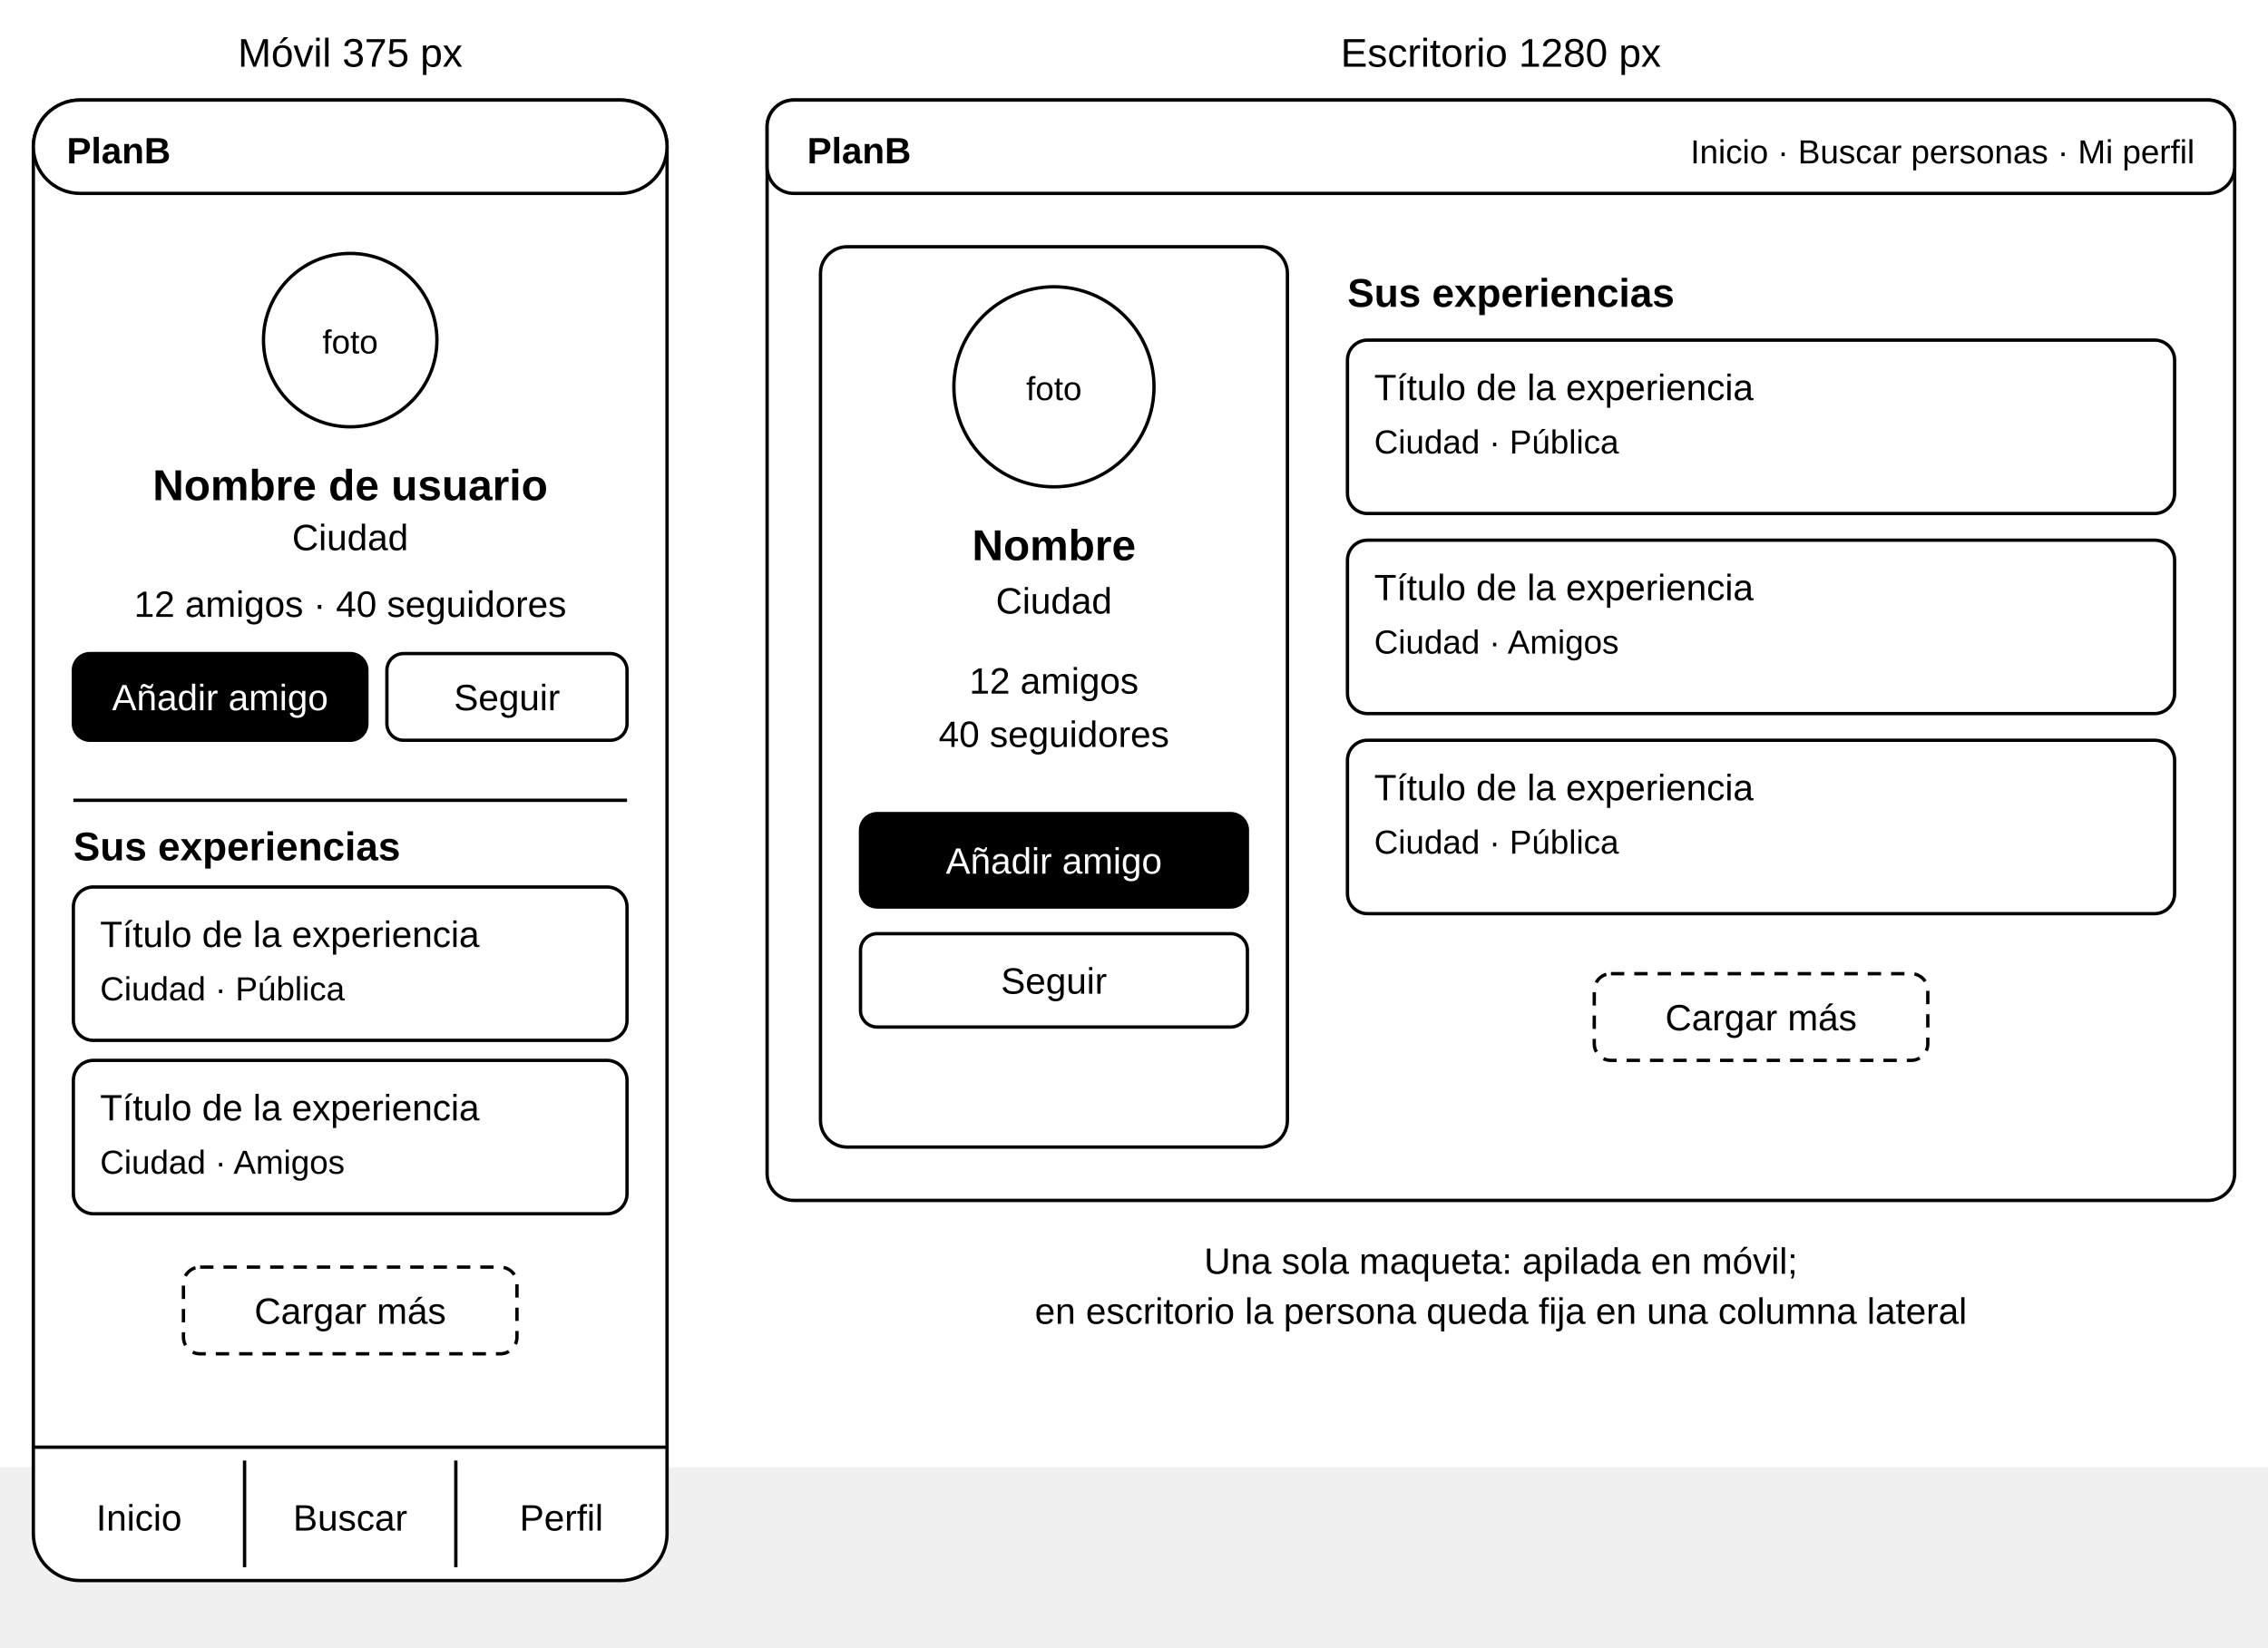
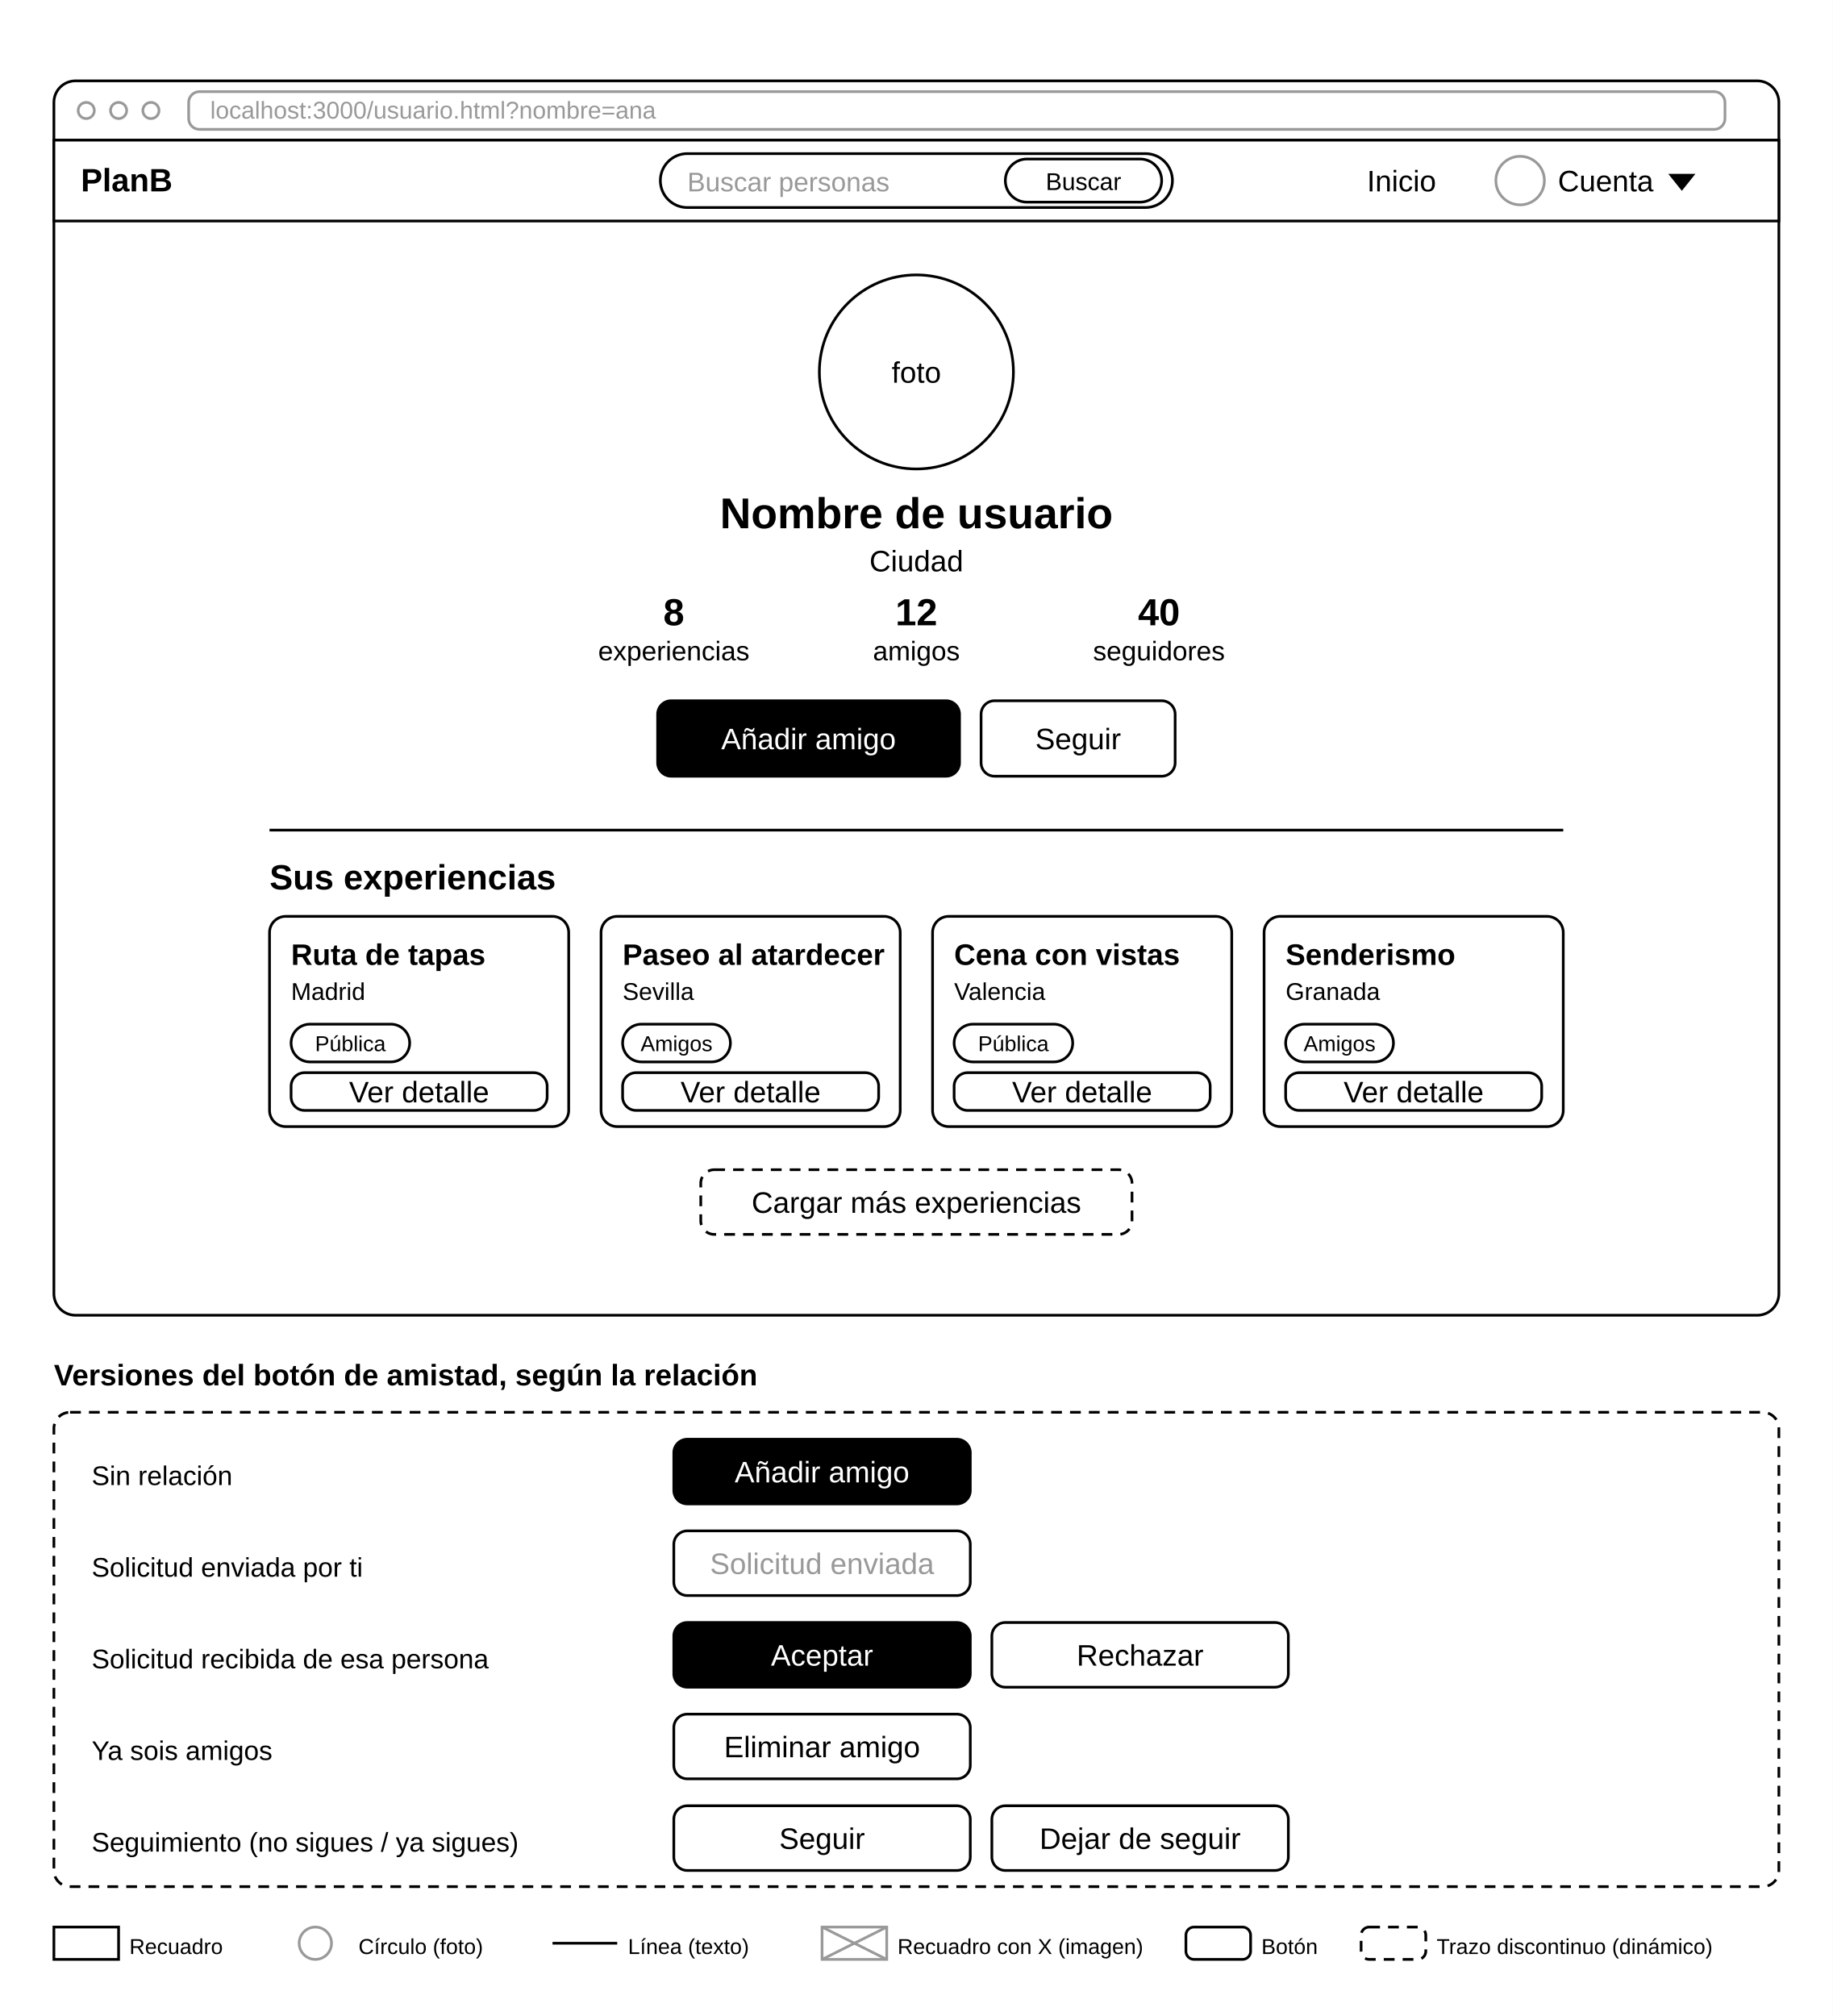
- <svg xmlns="http://www.w3.org/2000/svg" viewBox="0 0 680 494" width="680" height="494" role="img">
-   <rect width="680" height="440" fill="#fff" />
-   <text x="105" y="20" font-family="Arial, Helvetica, sans-serif" font-size="12" text-anchor="middle" fill="#000">Móvil 375 px</text>
-   <rect x="10" y="30" width="190" height="444" rx="14" fill="#fff" stroke="#000" stroke-width="1" />
-   <rect x="10" y="30" width="190" height="28" rx="14" fill="#fff" stroke="#000" stroke-width="1" />
-   <text x="20" y="49" font-family="Arial, Helvetica, sans-serif" font-size="11" text-anchor="start" fill="#000" font-weight="bold">PlanB</text>
-   <circle cx="105" cy="102" r="26" fill="#fff" stroke="#000" />
-   <text x="105" y="106" font-family="Arial, Helvetica, sans-serif" font-size="10" text-anchor="middle" fill="#000">foto</text>
-   <text x="105" y="150" font-family="Arial, Helvetica, sans-serif" font-size="13" text-anchor="middle" fill="#000" font-weight="bold">Nombre de usuario</text>
-   <text x="105" y="165" font-family="Arial, Helvetica, sans-serif" font-size="11" text-anchor="middle" fill="#000">Ciudad</text>
-   <text x="105" y="185" font-family="Arial, Helvetica, sans-serif" font-size="11" text-anchor="middle" fill="#000">12 amigos · 40 seguidores</text>
-   <rect x="22" y="196" width="88" height="26" rx="5" fill="#000" stroke="#000" stroke-width="1" />
-   <text x="66.0" y="213.0" font-family="Arial, Helvetica, sans-serif" font-size="11" text-anchor="middle" fill="#fff">Añadir amigo</text>
-   <rect x="116" y="196" width="72" height="26" rx="5" fill="#fff" stroke="#000" stroke-width="1" />
-   <text x="152.0" y="213.0" font-family="Arial, Helvetica, sans-serif" font-size="11" text-anchor="middle" fill="#000">Seguir</text>
-   <line x1="22" y1="240" x2="188" y2="240" stroke="#000" stroke-width="1" />
-   <text x="22" y="258" font-family="Arial, Helvetica, sans-serif" font-size="12" text-anchor="start" fill="#000" font-weight="bold">Sus experiencias</text>
-   <rect x="22" y="266" width="166" height="46" rx="6" fill="#fff" stroke="#000" stroke-width="1" />
-   <text x="30" y="284" font-family="Arial, Helvetica, sans-serif" font-size="11" text-anchor="start" fill="#000">Título de la experiencia</text>
-   <text x="30" y="300" font-family="Arial, Helvetica, sans-serif" font-size="10" text-anchor="start" fill="#000">Ciudad · Pública</text>
-   <rect x="22" y="318" width="166" height="46" rx="6" fill="#fff" stroke="#000" stroke-width="1" />
-   <text x="30" y="336" font-family="Arial, Helvetica, sans-serif" font-size="11" text-anchor="start" fill="#000">Título de la experiencia</text>
-   <text x="30" y="352" font-family="Arial, Helvetica, sans-serif" font-size="10" text-anchor="start" fill="#000">Ciudad · Amigos</text>
-   <rect x="55" y="380" width="100" height="26" rx="5" fill="#fff" stroke="#000" stroke-width="1" stroke-dasharray="4 3" />
-   <text x="105.0" y="397.0" font-family="Arial, Helvetica, sans-serif" font-size="11" text-anchor="middle" fill="#000">Cargar más</text>
-   <text x="450" y="20" font-family="Arial, Helvetica, sans-serif" font-size="12" text-anchor="middle" fill="#000">Escritorio 1280 px</text>
-   <rect x="230" y="30" width="440" height="330" rx="8" fill="#fff" stroke="#000" stroke-width="1" />
-   <rect x="230" y="30" width="440" height="28" rx="8" fill="#fff" stroke="#000" stroke-width="1" />
-   <text x="242" y="49" font-family="Arial, Helvetica, sans-serif" font-size="11" text-anchor="start" fill="#000" font-weight="bold">PlanB</text>
-   <text x="658" y="49" font-family="Arial, Helvetica, sans-serif" font-size="10" text-anchor="end" fill="#000">Inicio · Buscar personas · Mi perfil</text>
-   <rect x="246" y="74" width="140" height="270" rx="8" fill="#fff" stroke="#000" stroke-width="1" />
-   <circle cx="316" cy="116" r="30" fill="#fff" stroke="#000" />
-   <text x="316" y="120" font-family="Arial, Helvetica, sans-serif" font-size="10" text-anchor="middle" fill="#000">foto</text>
-   <text x="316" y="168" font-family="Arial, Helvetica, sans-serif" font-size="13" text-anchor="middle" fill="#000" font-weight="bold">Nombre</text>
-   <text x="316" y="184" font-family="Arial, Helvetica, sans-serif" font-size="11" text-anchor="middle" fill="#000">Ciudad</text>
-   <text x="316" y="208" font-family="Arial, Helvetica, sans-serif" font-size="11" text-anchor="middle" fill="#000">12 amigos</text>
-   <text x="316" y="224" font-family="Arial, Helvetica, sans-serif" font-size="11" text-anchor="middle" fill="#000">40 seguidores</text>
-   <rect x="258" y="244" width="116" height="28" rx="5" fill="#000" stroke="#000" stroke-width="1" />
-   <text x="316.0" y="262.0" font-family="Arial, Helvetica, sans-serif" font-size="11" text-anchor="middle" fill="#fff">Añadir amigo</text>
-   <rect x="258" y="280" width="116" height="28" rx="5" fill="#fff" stroke="#000" stroke-width="1" />
-   <text x="316.0" y="298.0" font-family="Arial, Helvetica, sans-serif" font-size="11" text-anchor="middle" fill="#000">Seguir</text>
-   <text x="404" y="92" font-family="Arial, Helvetica, sans-serif" font-size="12" text-anchor="start" fill="#000" font-weight="bold">Sus experiencias</text>
-   <rect x="404" y="102" width="248" height="52" rx="6" fill="#fff" stroke="#000" stroke-width="1" />
-   <text x="412" y="120" font-family="Arial, Helvetica, sans-serif" font-size="11" text-anchor="start" fill="#000">Título de la experiencia</text>
-   <text x="412" y="136" font-family="Arial, Helvetica, sans-serif" font-size="10" text-anchor="start" fill="#000">Ciudad · Pública</text>
-   <rect x="404" y="162" width="248" height="52" rx="6" fill="#fff" stroke="#000" stroke-width="1" />
-   <text x="412" y="180" font-family="Arial, Helvetica, sans-serif" font-size="11" text-anchor="start" fill="#000">Título de la experiencia</text>
-   <text x="412" y="196" font-family="Arial, Helvetica, sans-serif" font-size="10" text-anchor="start" fill="#000">Ciudad · Amigos</text>
-   <rect x="404" y="222" width="248" height="52" rx="6" fill="#fff" stroke="#000" stroke-width="1" />
-   <text x="412" y="240" font-family="Arial, Helvetica, sans-serif" font-size="11" text-anchor="start" fill="#000">Título de la experiencia</text>
-   <text x="412" y="256" font-family="Arial, Helvetica, sans-serif" font-size="10" text-anchor="start" fill="#000">Ciudad · Pública</text>
-   <rect x="478" y="292" width="100" height="26" rx="5" fill="#fff" stroke="#000" stroke-width="1" stroke-dasharray="4 3" />
-   <text x="528.0" y="309.0" font-family="Arial, Helvetica, sans-serif" font-size="11" text-anchor="middle" fill="#000">Cargar más</text>
-   <text x="450" y="382" font-family="Arial, Helvetica, sans-serif" font-size="11" text-anchor="middle" fill="#000">Una sola maqueta: apilada en móvil;</text>
-   <text x="450" y="397" font-family="Arial, Helvetica, sans-serif" font-size="11" text-anchor="middle" fill="#000">en escritorio la persona queda fija en una columna lateral</text>
-   <line x1="10.0" y1="434.0" x2="200.0" y2="434.0" stroke="#000" stroke-width="1" />
-   <line x1="73.333" y1="438.0" x2="73.333" y2="470.0" stroke="#000" stroke-width="1" />
-   <line x1="136.667" y1="438.0" x2="136.667" y2="470.0" stroke="#000" stroke-width="1" />
-   <text x="41.667" y="459.0" font-family="Arial, Helvetica, sans-serif" font-size="11" text-anchor="middle" fill="#000">Inicio</text>
-   <text x="105.0" y="459.0" font-family="Arial, Helvetica, sans-serif" font-size="11" text-anchor="middle" fill="#000">Buscar</text>
-   <text x="168.333" y="459.0" font-family="Arial, Helvetica, sans-serif" font-size="11" text-anchor="middle" fill="#000">Perfil</text>
+ <svg xmlns="http://www.w3.org/2000/svg" viewBox="0 0 680 748" width="680" height="748" role="img">
+   <rect width="680" height="748" fill="#fff" />
+   <rect x="20" y="30" width="640" height="458" rx="8" fill="#fff" stroke="#000" stroke-width="1" />
+   <line x1="20" y1="52" x2="660" y2="52" stroke="#000" stroke-width="1" />
+   <circle cx="32" cy="41" r="3" fill="#fff" stroke="#999" stroke-width="1" />
+   <circle cx="44" cy="41" r="3" fill="#fff" stroke="#999" stroke-width="1" />
+   <circle cx="56" cy="41" r="3" fill="#fff" stroke="#999" stroke-width="1" />
+   <rect x="70" y="34" width="570" height="14" rx="4" fill="#fff" stroke="#999" stroke-width="1" />
+   <text x="78" y="44" font-family="Arial, Helvetica, sans-serif" font-size="9" text-anchor="start" fill="#999">localhost:3000/usuario.html?nombre=ana</text>
+   <rect x="20" y="52" width="640" height="30" fill="#fff" stroke="#000" stroke-width="1" />
+   <text x="30" y="71" font-family="Arial, Helvetica, sans-serif" font-size="12" text-anchor="start" fill="#000" font-weight="bold">PlanB</text>
+   <rect x="245" y="57" width="190" height="20" rx="10" fill="#fff" stroke="#000" stroke-width="1" />
+   <text x="255" y="71" font-family="Arial, Helvetica, sans-serif" font-size="10" text-anchor="start" fill="#999">Buscar personas</text>
+   <rect x="373" y="59" width="58" height="16" rx="8" fill="#fff" stroke="#000" stroke-width="1" />
+   <text x="402" y="70.5" font-family="Arial, Helvetica, sans-serif" font-size="9" text-anchor="middle" fill="#000">Buscar</text>
+   <text x="520" y="71" font-family="Arial, Helvetica, sans-serif" font-size="11" text-anchor="middle" fill="#000">Inicio</text>
+   <circle cx="564" cy="67" r="9" fill="#fff" stroke="#999" stroke-width="1" />
+   <text x="578" y="71" font-family="Arial, Helvetica, sans-serif" font-size="11" text-anchor="start" fill="#000">Cuenta</text>
+   <path d="M620 65 l8 0 l-4 5 z" fill="#000" stroke="#000" stroke-width="1" />
+   <circle cx="340" cy="138" r="36" fill="#fff" stroke="#000" stroke-width="1" />
+   <text x="340" y="142" font-family="Arial, Helvetica, sans-serif" font-size="11" text-anchor="middle" fill="#000">foto</text>
+   <text x="340" y="196" font-family="Arial, Helvetica, sans-serif" font-size="16" text-anchor="middle" fill="#000" font-weight="bold">Nombre de usuario</text>
+   <text x="340" y="212" font-family="Arial, Helvetica, sans-serif" font-size="11" text-anchor="middle" fill="#000">Ciudad</text>
+   <text x="250" y="232" font-family="Arial, Helvetica, sans-serif" font-size="14" text-anchor="middle" fill="#000" font-weight="bold">8</text>
+   <text x="250" y="245" font-family="Arial, Helvetica, sans-serif" font-size="10" text-anchor="middle" fill="#000">experiencias</text>
+   <text x="340" y="232" font-family="Arial, Helvetica, sans-serif" font-size="14" text-anchor="middle" fill="#000" font-weight="bold">12</text>
+   <text x="340" y="245" font-family="Arial, Helvetica, sans-serif" font-size="10" text-anchor="middle" fill="#000">amigos</text>
+   <text x="430" y="232" font-family="Arial, Helvetica, sans-serif" font-size="14" text-anchor="middle" fill="#000" font-weight="bold">40</text>
+   <text x="430" y="245" font-family="Arial, Helvetica, sans-serif" font-size="10" text-anchor="middle" fill="#000">seguidores</text>
+   <rect x="244" y="260" width="112" height="28" rx="5" fill="#000" stroke="#000" stroke-width="1" />
+   <text x="300" y="278" font-family="Arial, Helvetica, sans-serif" font-size="11" text-anchor="middle" fill="#fff">Añadir amigo</text>
+   <rect x="364" y="260" width="72" height="28" rx="5" fill="#fff" stroke="#000" stroke-width="1" />
+   <text x="400" y="278" font-family="Arial, Helvetica, sans-serif" font-size="11" text-anchor="middle" fill="#000">Seguir</text>
+   <line x1="100" y1="308" x2="580" y2="308" stroke="#000" stroke-width="1" />
+   <text x="100" y="330" font-family="Arial, Helvetica, sans-serif" font-size="13" text-anchor="start" fill="#000" font-weight="bold">Sus experiencias</text>
+   <rect x="100" y="340" width="111" height="78" rx="6" fill="#fff" stroke="#000" stroke-width="1" />
+   <text x="108" y="358" font-family="Arial, Helvetica, sans-serif" font-size="11" text-anchor="start" fill="#000" font-weight="bold">Ruta de tapas</text>
+   <text x="108" y="371" font-family="Arial, Helvetica, sans-serif" font-size="9" text-anchor="start" fill="#000">Madrid</text>
+   <rect x="108" y="380" width="44" height="14" rx="7" fill="#fff" stroke="#000" stroke-width="1" />
+   <text x="130" y="390" font-family="Arial, Helvetica, sans-serif" font-size="8" text-anchor="middle" fill="#000">Pública</text>
+   <rect x="108" y="398" width="95" height="14" rx="5" fill="#fff" stroke="#000" stroke-width="1" />
+   <text x="155.5" y="409" font-family="Arial, Helvetica, sans-serif" font-size="11" text-anchor="middle" fill="#000">Ver detalle</text>
+   <rect x="223" y="340" width="111" height="78" rx="6" fill="#fff" stroke="#000" stroke-width="1" />
+   <text x="231" y="358" font-family="Arial, Helvetica, sans-serif" font-size="11" text-anchor="start" fill="#000" font-weight="bold">Paseo al atardecer</text>
+   <text x="231" y="371" font-family="Arial, Helvetica, sans-serif" font-size="9" text-anchor="start" fill="#000">Sevilla</text>
+   <rect x="231" y="380" width="40" height="14" rx="7" fill="#fff" stroke="#000" stroke-width="1" />
+   <text x="251" y="390" font-family="Arial, Helvetica, sans-serif" font-size="8" text-anchor="middle" fill="#000">Amigos</text>
+   <rect x="231" y="398" width="95" height="14" rx="5" fill="#fff" stroke="#000" stroke-width="1" />
+   <text x="278.5" y="409" font-family="Arial, Helvetica, sans-serif" font-size="11" text-anchor="middle" fill="#000">Ver detalle</text>
+   <rect x="346" y="340" width="111" height="78" rx="6" fill="#fff" stroke="#000" stroke-width="1" />
+   <text x="354" y="358" font-family="Arial, Helvetica, sans-serif" font-size="11" text-anchor="start" fill="#000" font-weight="bold">Cena con vistas</text>
+   <text x="354" y="371" font-family="Arial, Helvetica, sans-serif" font-size="9" text-anchor="start" fill="#000">Valencia</text>
+   <rect x="354" y="380" width="44" height="14" rx="7" fill="#fff" stroke="#000" stroke-width="1" />
+   <text x="376" y="390" font-family="Arial, Helvetica, sans-serif" font-size="8" text-anchor="middle" fill="#000">Pública</text>
+   <rect x="354" y="398" width="95" height="14" rx="5" fill="#fff" stroke="#000" stroke-width="1" />
+   <text x="401.5" y="409" font-family="Arial, Helvetica, sans-serif" font-size="11" text-anchor="middle" fill="#000">Ver detalle</text>
+   <rect x="469" y="340" width="111" height="78" rx="6" fill="#fff" stroke="#000" stroke-width="1" />
+   <text x="477" y="358" font-family="Arial, Helvetica, sans-serif" font-size="11" text-anchor="start" fill="#000" font-weight="bold">Senderismo</text>
+   <text x="477" y="371" font-family="Arial, Helvetica, sans-serif" font-size="9" text-anchor="start" fill="#000">Granada</text>
+   <rect x="477" y="380" width="40" height="14" rx="7" fill="#fff" stroke="#000" stroke-width="1" />
+   <text x="497" y="390" font-family="Arial, Helvetica, sans-serif" font-size="8" text-anchor="middle" fill="#000">Amigos</text>
+   <rect x="477" y="398" width="95" height="14" rx="5" fill="#fff" stroke="#000" stroke-width="1" />
+   <text x="524.5" y="409" font-family="Arial, Helvetica, sans-serif" font-size="11" text-anchor="middle" fill="#000">Ver detalle</text>
+   <rect x="260" y="434" width="160" height="24" rx="5" fill="#fff" stroke="#000" stroke-width="1" stroke-dasharray="4 3" />
+   <text x="340" y="450" font-family="Arial, Helvetica, sans-serif" font-size="11" text-anchor="middle" fill="#000">Cargar más experiencias</text>
+   <text x="20" y="514" font-family="Arial, Helvetica, sans-serif" font-size="11" text-anchor="start" fill="#000" font-weight="bold">Versiones del botón de amistad, según la relación</text>
+   <rect x="20" y="524" width="640" height="176" rx="6" fill="#fff" stroke="#000" stroke-width="1" stroke-dasharray="4 3" />
+   <text x="34" y="551" font-family="Arial, Helvetica, sans-serif" font-size="10" text-anchor="start" fill="#000">Sin relación</text>
+   <rect x="250" y="534" width="110" height="24" rx="5" fill="#000" stroke="#000" stroke-width="1" />
+   <text x="305" y="550" font-family="Arial, Helvetica, sans-serif" font-size="11" text-anchor="middle" fill="#fff">Añadir amigo</text>
+   <text x="34" y="585" font-family="Arial, Helvetica, sans-serif" font-size="10" text-anchor="start" fill="#000">Solicitud enviada por ti</text>
+   <rect x="250" y="568" width="110" height="24" rx="5" fill="#fff" stroke="#000" stroke-width="1" />
+   <text x="305" y="584" font-family="Arial, Helvetica, sans-serif" font-size="11" text-anchor="middle" fill="#999">Solicitud enviada</text>
+   <text x="34" y="619" font-family="Arial, Helvetica, sans-serif" font-size="10" text-anchor="start" fill="#000">Solicitud recibida de esa persona</text>
+   <rect x="250" y="602" width="110" height="24" rx="5" fill="#000" stroke="#000" stroke-width="1" />
+   <text x="305" y="618" font-family="Arial, Helvetica, sans-serif" font-size="11" text-anchor="middle" fill="#fff">Aceptar</text>
+   <rect x="368" y="602" width="110" height="24" rx="5" fill="#fff" stroke="#000" stroke-width="1" />
+   <text x="423" y="618" font-family="Arial, Helvetica, sans-serif" font-size="11" text-anchor="middle" fill="#000">Rechazar</text>
+   <text x="34" y="653" font-family="Arial, Helvetica, sans-serif" font-size="10" text-anchor="start" fill="#000">Ya sois amigos</text>
+   <rect x="250" y="636" width="110" height="24" rx="5" fill="#fff" stroke="#000" stroke-width="1" />
+   <text x="305" y="652" font-family="Arial, Helvetica, sans-serif" font-size="11" text-anchor="middle" fill="#000">Eliminar amigo</text>
+   <text x="34" y="687" font-family="Arial, Helvetica, sans-serif" font-size="10" text-anchor="start" fill="#000">Seguimiento (no sigues / ya sigues)</text>
+   <rect x="250" y="670" width="110" height="24" rx="5" fill="#fff" stroke="#000" stroke-width="1" />
+   <text x="305" y="686" font-family="Arial, Helvetica, sans-serif" font-size="11" text-anchor="middle" fill="#000">Seguir</text>
+   <rect x="368" y="670" width="110" height="24" rx="5" fill="#fff" stroke="#000" stroke-width="1" />
+   <text x="423" y="686" font-family="Arial, Helvetica, sans-serif" font-size="11" text-anchor="middle" fill="#000">Dejar de seguir</text>
+   <rect x="20" y="715" width="24" height="12" fill="#fff" stroke="#000" stroke-width="1" />
+   <text x="48" y="725" font-family="Arial, Helvetica, sans-serif" font-size="8" text-anchor="start" fill="#000">Recuadro</text>
+   <circle cx="117" cy="721" r="6" fill="#fff" stroke="#999" stroke-width="1" />
+   <text x="133" y="725" font-family="Arial, Helvetica, sans-serif" font-size="8" text-anchor="start" fill="#000">Círculo (foto)</text>
+   <line x1="205" y1="721" x2="229" y2="721" stroke="#000" stroke-width="1" />
+   <text x="233" y="725" font-family="Arial, Helvetica, sans-serif" font-size="8" text-anchor="start" fill="#000">Línea (texto)</text>
+   <rect x="305" y="715" width="24" height="12" fill="#fff" stroke="#999" stroke-width="1" />
+   <line x1="305" y1="715" x2="329" y2="727" stroke="#999" stroke-width="1" />
+   <line x1="329" y1="715" x2="305" y2="727" stroke="#999" stroke-width="1" />
+   <text x="333" y="725" font-family="Arial, Helvetica, sans-serif" font-size="8" text-anchor="start" fill="#000">Recuadro con X (imagen)</text>
+   <rect x="440" y="715" width="24" height="12" rx="3" fill="#fff" stroke="#000" stroke-width="1" />
+   <text x="468" y="725" font-family="Arial, Helvetica, sans-serif" font-size="8" text-anchor="start" fill="#000">Botón</text>
+   <rect x="505" y="715" width="24" height="12" rx="3" fill="#fff" stroke="#000" stroke-width="1" stroke-dasharray="4 3" />
+   <text x="533" y="725" font-family="Arial, Helvetica, sans-serif" font-size="8" text-anchor="start" fill="#000">Trazo discontinuo (dinámico)</text>
</svg>
